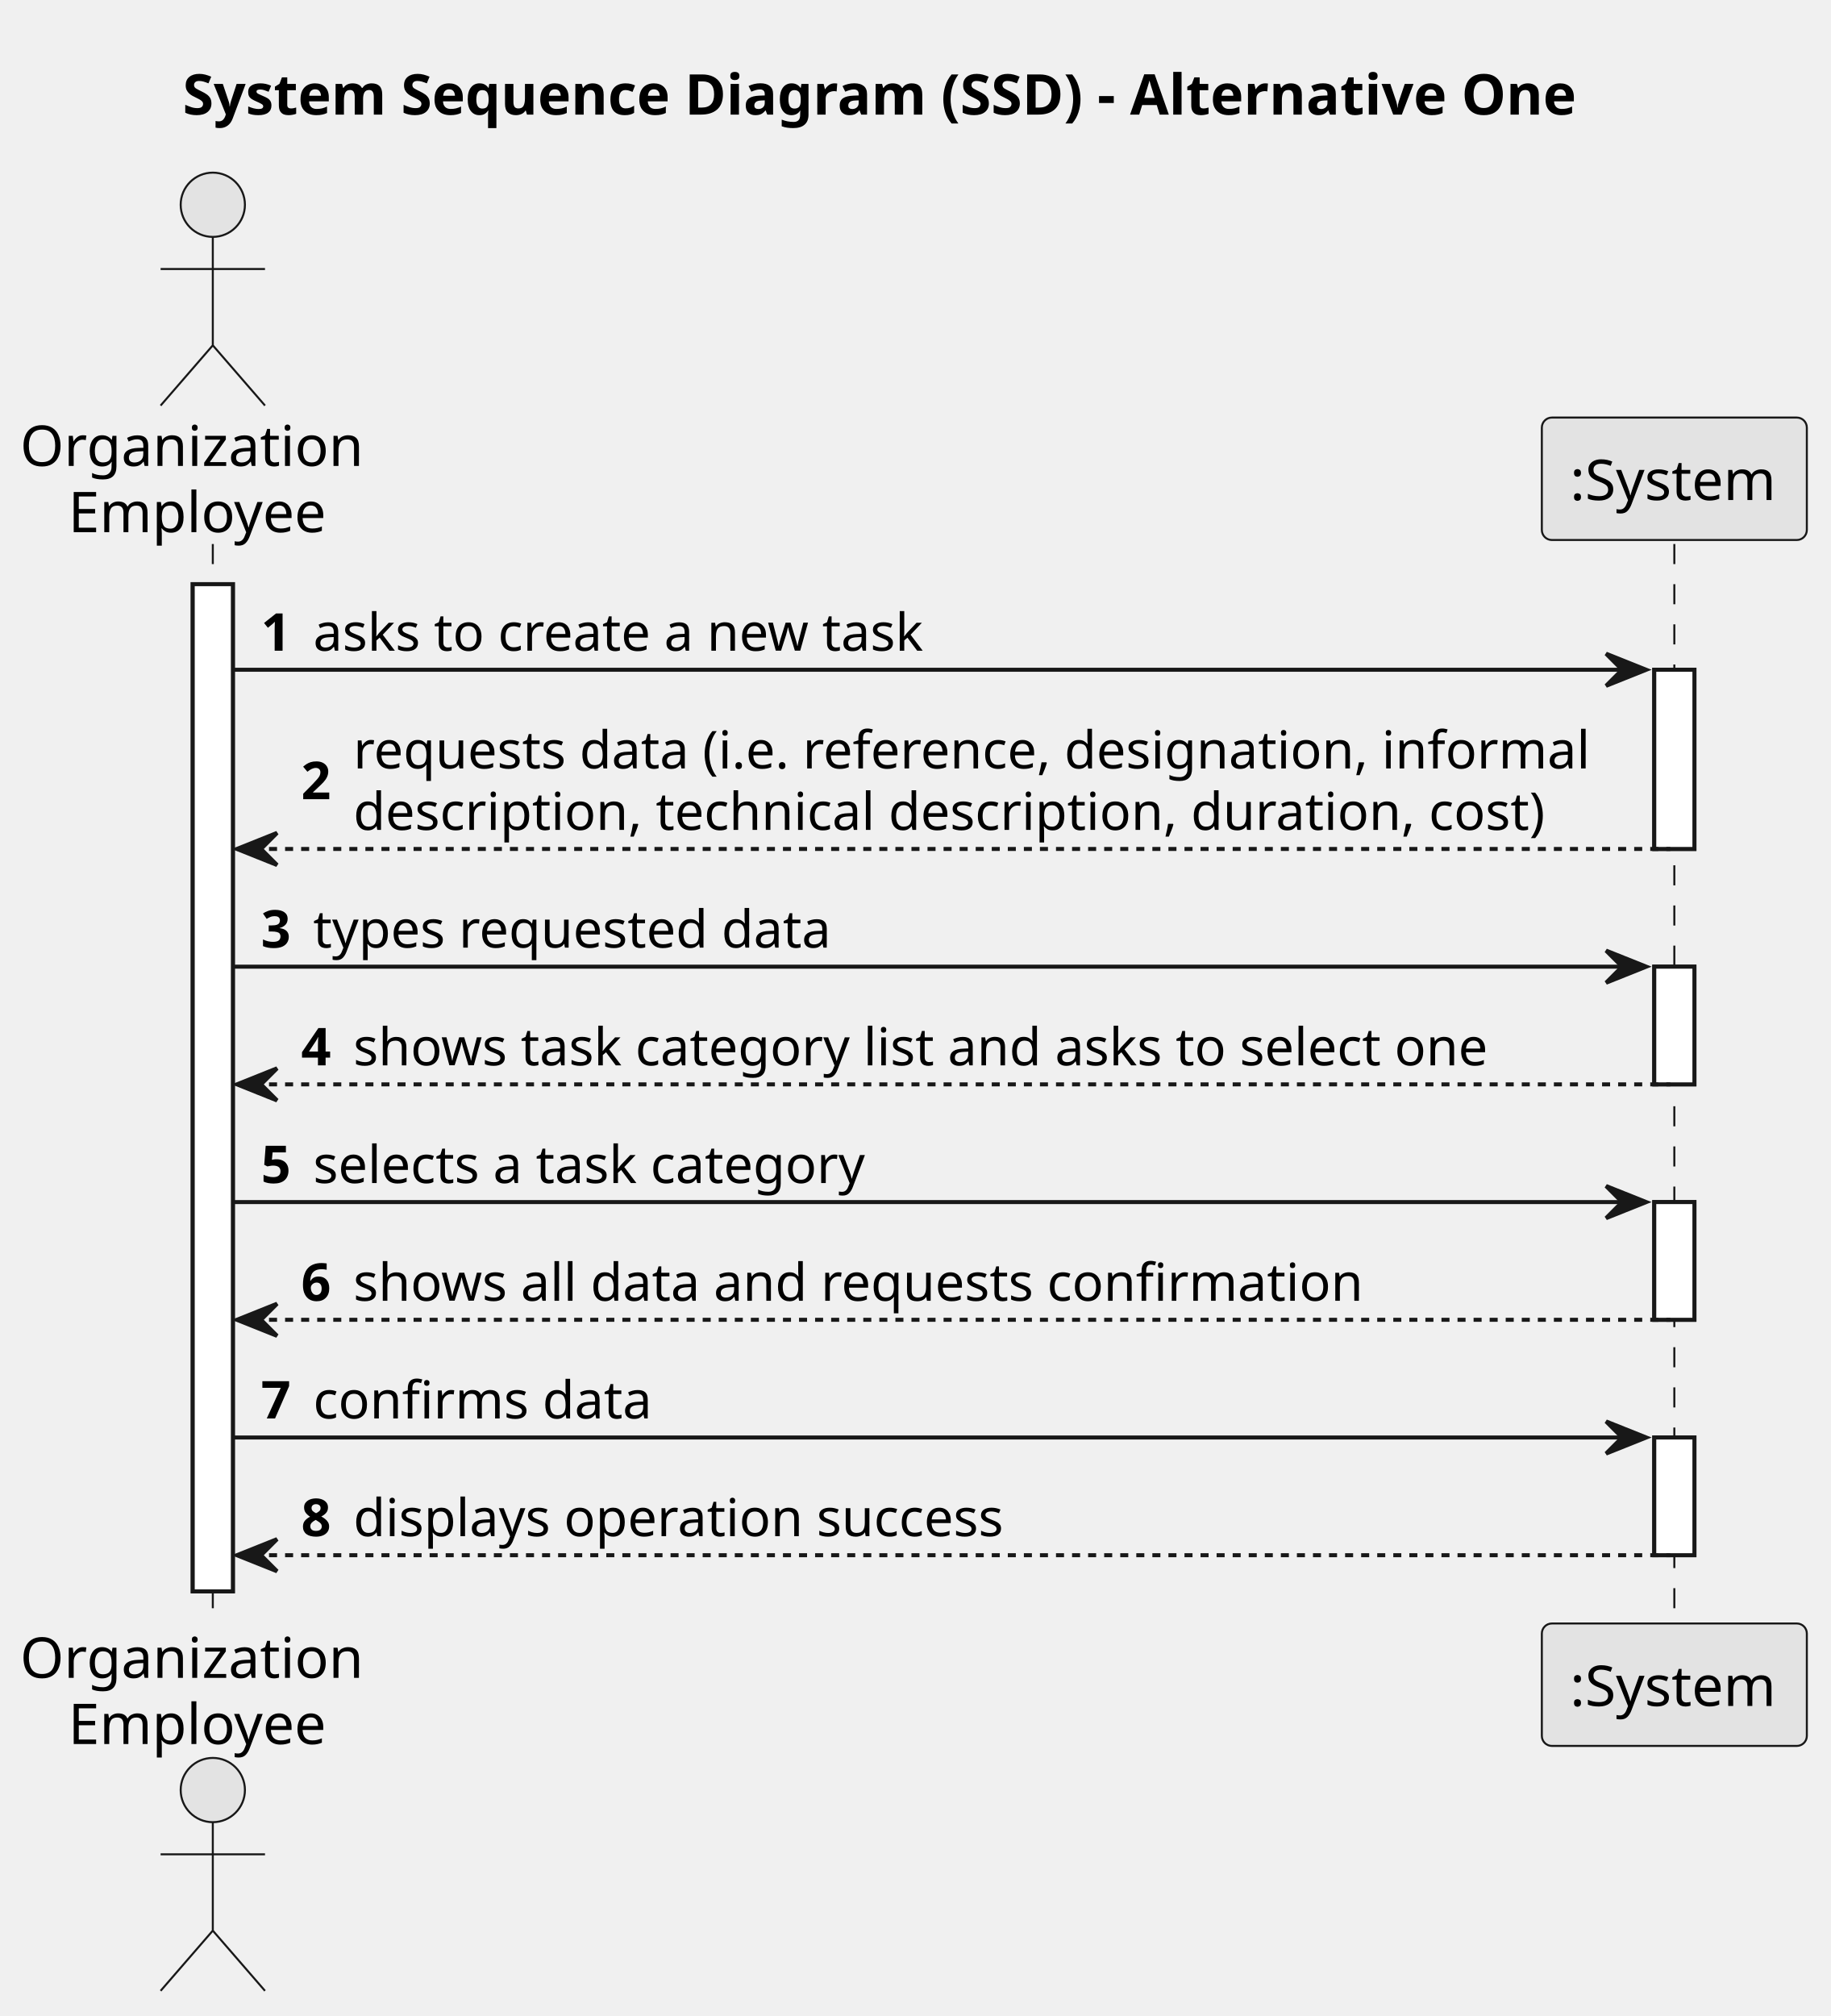
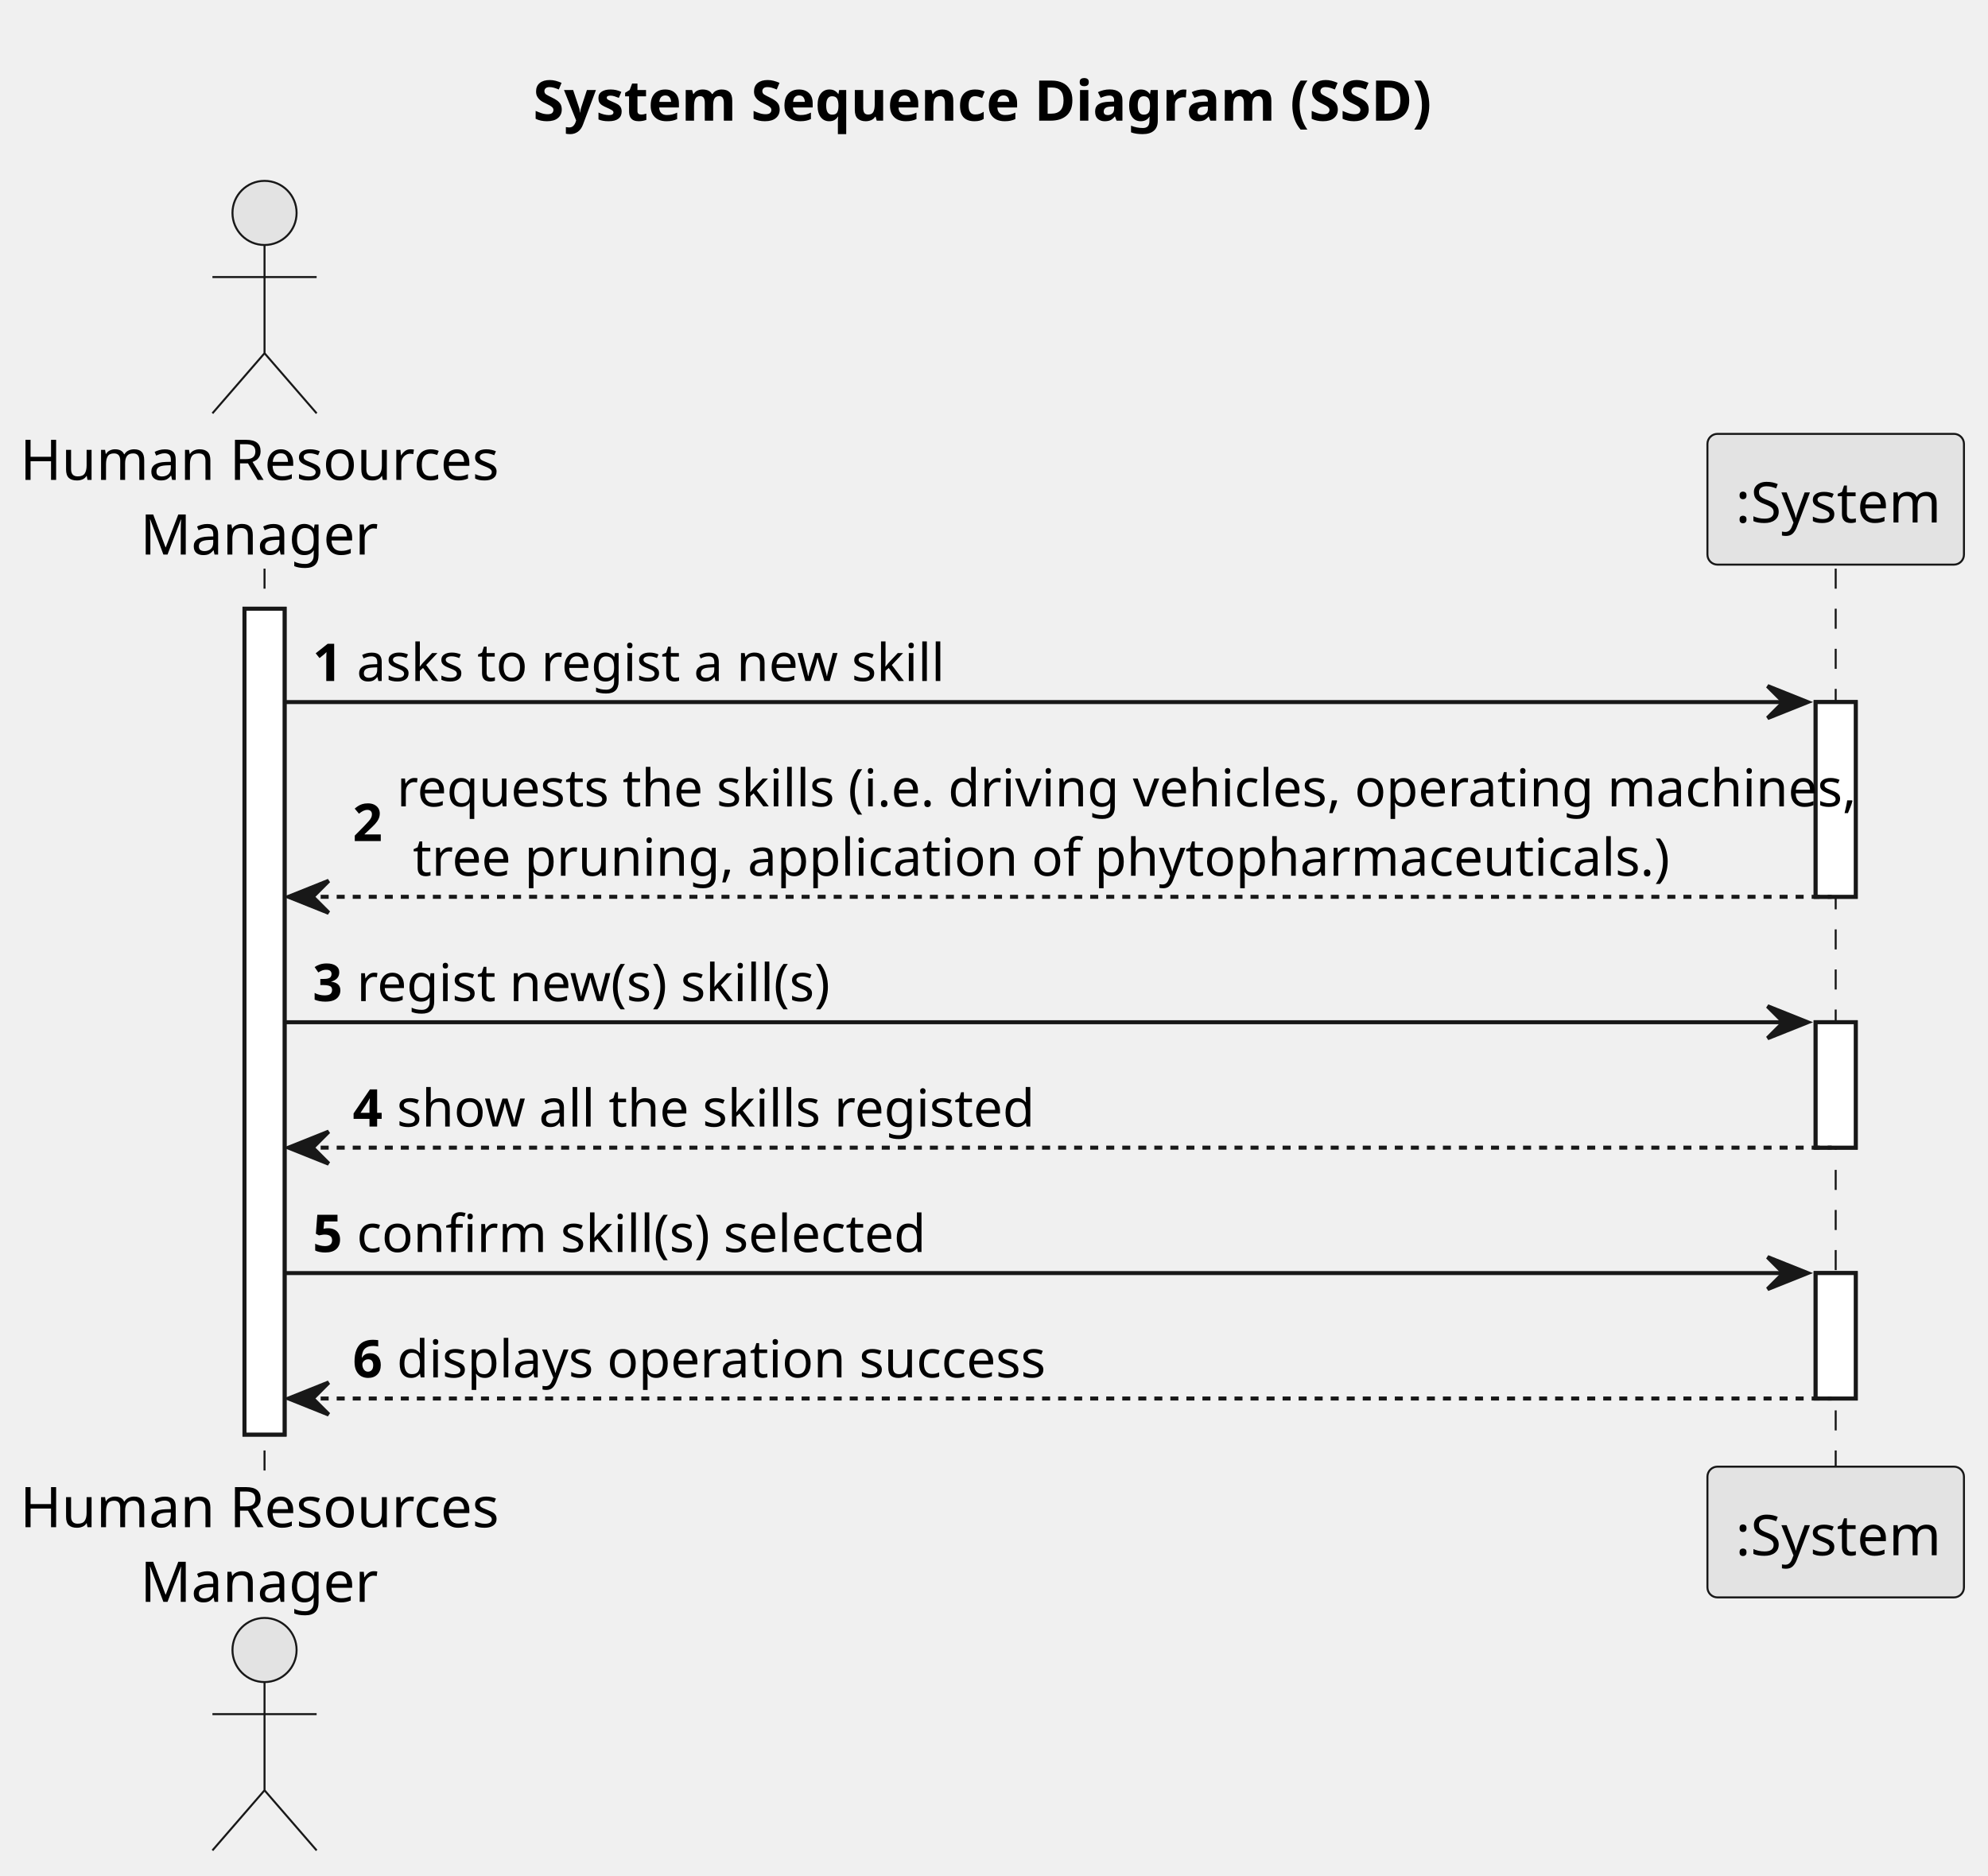
- <svg xmlns="http://www.w3.org/2000/svg" contentStyleType="text/css" height="502px" preserveAspectRatio="none" style="width:456px;height:502px;background:#FFFFFF;" version="1.1" viewBox="0 0 456 502" width="456px" zoomAndPan="magnify">
+ <svg xmlns="http://www.w3.org/2000/svg" contentStyleType="text/css" height="468px" preserveAspectRatio="none" style="width:496px;height:468px;background:#FFFFFF;" version="1.1" viewBox="0 0 496 468" width="496px" zoomAndPan="magnify">
  <defs />
  <g>
-     <text fill="#000000" font-family="sans-serif" font-size="14" font-weight="bold" lengthAdjust="spacing" textLength="363" x="45.5" y="28.535">System Sequence Diagram (SSD) - Alternative One</text>
-     <rect fill="#FFFFFF" height="250.795" style="stroke:#181818;stroke-width:1.0;" width="10" x="48" y="145.465" />
-     <rect fill="#FFFFFF" height="44.621" style="stroke:#181818;stroke-width:1.0;" width="10" x="412" y="166.775" />
-     <rect fill="#FFFFFF" height="29.311" style="stroke:#181818;stroke-width:1.0;" width="10" x="412" y="240.707" />
-     <rect fill="#FFFFFF" height="29.311" style="stroke:#181818;stroke-width:1.0;" width="10" x="412" y="299.328" />
-     <rect fill="#FFFFFF" height="29.311" style="stroke:#181818;stroke-width:1.0;" width="10" x="412" y="357.949" />
-     <line style="stroke:#181818;stroke-width:0.5;stroke-dasharray:5.0,5.0;" x1="53" x2="53" y1="135.465" y2="405.26" />
-     <line style="stroke:#181818;stroke-width:0.5;stroke-dasharray:5.0,5.0;" x1="417" x2="417" y1="135.465" y2="405.26" />
-     <text fill="#000000" font-family="sans-serif" font-size="14" lengthAdjust="spacing" textLength="90" x="5" y="116.023">Organization</text>
-     <text fill="#000000" font-family="sans-serif" font-size="14" lengthAdjust="spacing" textLength="66" x="17" y="132.512">Employee</text>
-     <ellipse cx="53" cy="50.988" fill="#E3E3E3" rx="8" ry="8" style="stroke:#181818;stroke-width:0.5;" />
-     <path d="M53,58.988 L53,85.988 M40,66.988 L66,66.988 M53,85.988 L40,100.988 M53,85.988 L66,100.988 " fill="none" style="stroke:#181818;stroke-width:0.5;" />
-     <text fill="#000000" font-family="sans-serif" font-size="14" lengthAdjust="spacing" textLength="90" x="5" y="417.795">Organization</text>
-     <text fill="#000000" font-family="sans-serif" font-size="14" lengthAdjust="spacing" textLength="66" x="17" y="434.283">Employee</text>
-     <ellipse cx="53" cy="445.736" fill="#E3E3E3" rx="8" ry="8" style="stroke:#181818;stroke-width:0.5;" />
-     <path d="M53,453.736 L53,480.736 M40,461.736 L66,461.736 M53,480.736 L40,495.736 M53,480.736 L66,495.736 " fill="none" style="stroke:#181818;stroke-width:0.5;" />
-     <rect fill="#E3E3E3" height="30.488" rx="2.5" ry="2.5" style="stroke:#181818;stroke-width:0.5;" width="66" x="384" y="103.977" />
-     <text fill="#000000" font-family="sans-serif" font-size="14" lengthAdjust="spacing" textLength="52" x="391" y="124.512">:System</text>
-     <rect fill="#E3E3E3" height="30.488" rx="2.5" ry="2.5" style="stroke:#181818;stroke-width:0.5;" width="66" x="384" y="404.26" />
-     <text fill="#000000" font-family="sans-serif" font-size="14" lengthAdjust="spacing" textLength="52" x="391" y="424.795">:System</text>
-     <rect fill="#FFFFFF" height="250.795" style="stroke:#181818;stroke-width:1.0;" width="10" x="48" y="145.465" />
-     <rect fill="#FFFFFF" height="44.621" style="stroke:#181818;stroke-width:1.0;" width="10" x="412" y="166.775" />
-     <rect fill="#FFFFFF" height="29.311" style="stroke:#181818;stroke-width:1.0;" width="10" x="412" y="240.707" />
-     <rect fill="#FFFFFF" height="29.311" style="stroke:#181818;stroke-width:1.0;" width="10" x="412" y="299.328" />
-     <rect fill="#FFFFFF" height="29.311" style="stroke:#181818;stroke-width:1.0;" width="10" x="412" y="357.949" />
-     <polygon fill="#181818" points="400,162.775,410,166.775,400,170.775,404,166.775" style="stroke:#181818;stroke-width:1.0;" />
-     <line style="stroke:#181818;stroke-width:1.0;" x1="58" x2="406" y1="166.775" y2="166.775" />
-     <text fill="#000000" font-family="sans-serif" font-size="13" font-weight="bold" lengthAdjust="spacing" textLength="9" x="65" y="162.033">1</text>
-     <text fill="#000000" font-family="sans-serif" font-size="13" lengthAdjust="spacing" textLength="159" x="78" y="162.033">asks to create a new task</text>
-     <polygon fill="#181818" points="69,207.397,59,211.397,69,215.397,65,211.397" style="stroke:#181818;stroke-width:1.0;" />
-     <line style="stroke:#181818;stroke-width:1.0;stroke-dasharray:2.0,2.0;" x1="63" x2="416" y1="211.397" y2="211.397" />
-     <text fill="#000000" font-family="sans-serif" font-size="13" font-weight="bold" lengthAdjust="spacing" textLength="9" x="75" y="198.999">2</text>
-     <text fill="#000000" font-family="sans-serif" font-size="13" lengthAdjust="spacing" textLength="317" x="88" y="191.344">requests data (i.e. reference, designation, informal</text>
-     <text fill="#000000" font-family="sans-serif" font-size="13" lengthAdjust="spacing" textLength="311" x="88" y="206.654">description, technical description, duration, cost)</text>
-     <polygon fill="#181818" points="400,236.707,410,240.707,400,244.707,404,240.707" style="stroke:#181818;stroke-width:1.0;" />
-     <line style="stroke:#181818;stroke-width:1.0;" x1="58" x2="406" y1="240.707" y2="240.707" />
-     <text fill="#000000" font-family="sans-serif" font-size="13" font-weight="bold" lengthAdjust="spacing" textLength="9" x="65" y="235.965">3</text>
-     <text fill="#000000" font-family="sans-serif" font-size="13" lengthAdjust="spacing" textLength="131" x="78" y="235.965">types requested data</text>
-     <polygon fill="#181818" points="69,266.018,59,270.018,69,274.018,65,270.018" style="stroke:#181818;stroke-width:1.0;" />
-     <line style="stroke:#181818;stroke-width:1.0;stroke-dasharray:2.0,2.0;" x1="63" x2="416" y1="270.018" y2="270.018" />
-     <text fill="#000000" font-family="sans-serif" font-size="13" font-weight="bold" lengthAdjust="spacing" textLength="9" x="75" y="265.275">4</text>
-     <text fill="#000000" font-family="sans-serif" font-size="13" lengthAdjust="spacing" textLength="298" x="88" y="265.275">shows task category list and asks to select one</text>
-     <polygon fill="#181818" points="400,295.328,410,299.328,400,303.328,404,299.328" style="stroke:#181818;stroke-width:1.0;" />
-     <line style="stroke:#181818;stroke-width:1.0;" x1="58" x2="406" y1="299.328" y2="299.328" />
-     <text fill="#000000" font-family="sans-serif" font-size="13" font-weight="bold" lengthAdjust="spacing" textLength="9" x="65" y="294.586">5</text>
-     <text fill="#000000" font-family="sans-serif" font-size="13" lengthAdjust="spacing" textLength="144" x="78" y="294.586">selects a task category</text>
-     <polygon fill="#181818" points="69,324.639,59,328.639,69,332.639,65,328.639" style="stroke:#181818;stroke-width:1.0;" />
-     <line style="stroke:#181818;stroke-width:1.0;stroke-dasharray:2.0,2.0;" x1="63" x2="416" y1="328.639" y2="328.639" />
-     <text fill="#000000" font-family="sans-serif" font-size="13" font-weight="bold" lengthAdjust="spacing" textLength="9" x="75" y="323.897">6</text>
-     <text fill="#000000" font-family="sans-serif" font-size="13" lengthAdjust="spacing" textLength="260" x="88" y="323.897">shows all data and requests confirmation</text>
-     <polygon fill="#181818" points="400,353.949,410,357.949,400,361.949,404,357.949" style="stroke:#181818;stroke-width:1.0;" />
-     <line style="stroke:#181818;stroke-width:1.0;" x1="58" x2="406" y1="357.949" y2="357.949" />
-     <text fill="#000000" font-family="sans-serif" font-size="13" font-weight="bold" lengthAdjust="spacing" textLength="9" x="65" y="353.207">7</text>
-     <text fill="#000000" font-family="sans-serif" font-size="13" lengthAdjust="spacing" textLength="87" x="78" y="353.207">confirms data</text>
-     <polygon fill="#181818" points="69,383.26,59,387.26,69,391.26,65,387.26" style="stroke:#181818;stroke-width:1.0;" />
-     <line style="stroke:#181818;stroke-width:1.0;stroke-dasharray:2.0,2.0;" x1="63" x2="416" y1="387.26" y2="387.26" />
-     <text fill="#000000" font-family="sans-serif" font-size="13" font-weight="bold" lengthAdjust="spacing" textLength="9" x="75" y="382.518">8</text>
-     <text fill="#000000" font-family="sans-serif" font-size="13" lengthAdjust="spacing" textLength="170" x="88" y="382.518">displays operation success</text>
+     <text fill="#000000" font-family="sans-serif" font-size="14" font-weight="bold" lengthAdjust="spacing" textLength="228" x="133" y="30.107">System Sequence Diagram (SSD)</text>
+     <rect fill="#FFFFFF" height="206.037" style="stroke:#181818;stroke-width:1.0;" width="10" x="61" y="151.863" />
+     <rect fill="#FFFFFF" height="48.582" style="stroke:#181818;stroke-width:1.0;" width="10" x="453" y="175.154" />
+     <rect fill="#FFFFFF" height="31.291" style="stroke:#181818;stroke-width:1.0;" width="10" x="453" y="255.027" />
+     <rect fill="#FFFFFF" height="31.291" style="stroke:#181818;stroke-width:1.0;" width="10" x="453" y="317.609" />
+     <line style="stroke:#181818;stroke-width:0.5;stroke-dasharray:5.0,5.0;" x1="66" x2="66" y1="141.863" y2="366.9" />
+     <line style="stroke:#181818;stroke-width:0.5;stroke-dasharray:5.0,5.0;" x1="458" x2="458" y1="141.863" y2="366.9" />
+     <text fill="#000000" font-family="sans-serif" font-size="14" lengthAdjust="spacing" textLength="116" x="5" y="119.728">Human Resources</text>
+     <text fill="#000000" font-family="sans-serif" font-size="14" lengthAdjust="spacing" textLength="56" x="35" y="138.35">Manager</text>
+     <ellipse cx="66" cy="53.121" fill="#E3E3E3" rx="8" ry="8" style="stroke:#181818;stroke-width:0.5;" />
+     <path d="M66,61.121 L66,88.121 M53,69.121 L79,69.121 M66,88.121 L53,103.121 M66,88.121 L79,103.121 " fill="none" style="stroke:#181818;stroke-width:0.5;" />
+     <text fill="#000000" font-family="sans-serif" font-size="14" lengthAdjust="spacing" textLength="116" x="5" y="381.008">Human Resources</text>
+     <text fill="#000000" font-family="sans-serif" font-size="14" lengthAdjust="spacing" textLength="56" x="35" y="399.629">Manager</text>
+     <ellipse cx="66" cy="411.643" fill="#E3E3E3" rx="8" ry="8" style="stroke:#181818;stroke-width:0.5;" />
+     <path d="M66,419.643 L66,446.643 M53,427.643 L79,427.643 M66,446.643 L53,461.643 M66,446.643 L79,461.643 " fill="none" style="stroke:#181818;stroke-width:0.5;" />
+     <rect fill="#E3E3E3" height="32.621" rx="2.5" ry="2.5" style="stroke:#181818;stroke-width:0.5;" width="64" x="426" y="108.242" />
+     <text fill="#000000" font-family="sans-serif" font-size="14" lengthAdjust="spacing" textLength="50" x="433" y="130.35">:System</text>
+     <rect fill="#E3E3E3" height="32.621" rx="2.5" ry="2.5" style="stroke:#181818;stroke-width:0.5;" width="64" x="426" y="365.9" />
+     <text fill="#000000" font-family="sans-serif" font-size="14" lengthAdjust="spacing" textLength="50" x="433" y="388.008">:System</text>
+     <rect fill="#FFFFFF" height="206.037" style="stroke:#181818;stroke-width:1.0;" width="10" x="61" y="151.863" />
+     <rect fill="#FFFFFF" height="48.582" style="stroke:#181818;stroke-width:1.0;" width="10" x="453" y="175.154" />
+     <rect fill="#FFFFFF" height="31.291" style="stroke:#181818;stroke-width:1.0;" width="10" x="453" y="255.027" />
+     <rect fill="#FFFFFF" height="31.291" style="stroke:#181818;stroke-width:1.0;" width="10" x="453" y="317.609" />
+     <polygon fill="#181818" points="441,171.154,451,175.154,441,179.154,445,175.154" style="stroke:#181818;stroke-width:1.0;" />
+     <line style="stroke:#181818;stroke-width:1.0;" x1="71" x2="447" y1="175.154" y2="175.154" />
+     <text fill="#000000" font-family="sans-serif" font-size="13" font-weight="bold" lengthAdjust="spacing" textLength="7" x="78" y="169.892">1</text>
+     <text fill="#000000" font-family="sans-serif" font-size="13" lengthAdjust="spacing" textLength="144" x="89" y="169.892">asks to regist a new skill</text>
+     <polygon fill="#181818" points="82,219.736,72,223.736,82,227.736,78,223.736" style="stroke:#181818;stroke-width:1.0;" />
+     <line style="stroke:#181818;stroke-width:1.0;stroke-dasharray:2.0,2.0;" x1="76" x2="457" y1="223.736" y2="223.736" />
+     <text fill="#000000" font-family="sans-serif" font-size="13" font-weight="bold" lengthAdjust="spacing" textLength="7" x="88" y="209.828">2</text>
+     <text fill="#000000" font-family="sans-serif" font-size="13" lengthAdjust="spacing" textLength="347" x="99" y="201.183">requests the skills (i.e. driving vehicles, operating machines,</text>
+     <text fill="#000000" font-family="sans-serif" font-size="13" lengthAdjust="spacing" textLength="291" x="103" y="218.474">tree pruning, application of phytopharmaceuticals.)</text>
+     <polygon fill="#181818" points="441,251.027,451,255.027,441,259.027,445,255.027" style="stroke:#181818;stroke-width:1.0;" />
+     <line style="stroke:#181818;stroke-width:1.0;" x1="71" x2="447" y1="255.027" y2="255.027" />
+     <text fill="#000000" font-family="sans-serif" font-size="13" font-weight="bold" lengthAdjust="spacing" textLength="7" x="78" y="249.765">3</text>
+     <text fill="#000000" font-family="sans-serif" font-size="13" lengthAdjust="spacing" textLength="116" x="89" y="249.765">regist new(s) skill(s)</text>
+     <polygon fill="#181818" points="82,282.318,72,286.318,82,290.318,78,286.318" style="stroke:#181818;stroke-width:1.0;" />
+     <line style="stroke:#181818;stroke-width:1.0;stroke-dasharray:2.0,2.0;" x1="76" x2="457" y1="286.318" y2="286.318" />
+     <text fill="#000000" font-family="sans-serif" font-size="13" font-weight="bold" lengthAdjust="spacing" textLength="7" x="88" y="281.056">4</text>
+     <text fill="#000000" font-family="sans-serif" font-size="13" lengthAdjust="spacing" textLength="153" x="99" y="281.056">show all the skills registed</text>
+     <polygon fill="#181818" points="441,313.609,451,317.609,441,321.609,445,317.609" style="stroke:#181818;stroke-width:1.0;" />
+     <line style="stroke:#181818;stroke-width:1.0;" x1="71" x2="447" y1="317.609" y2="317.609" />
+     <text fill="#000000" font-family="sans-serif" font-size="13" font-weight="bold" lengthAdjust="spacing" textLength="7" x="78" y="312.347">5</text>
+     <text fill="#000000" font-family="sans-serif" font-size="13" lengthAdjust="spacing" textLength="137" x="89" y="312.347">confirm skill(s) selected</text>
+     <polygon fill="#181818" points="82,344.9,72,348.9,82,352.9,78,348.9" style="stroke:#181818;stroke-width:1.0;" />
+     <line style="stroke:#181818;stroke-width:1.0;stroke-dasharray:2.0,2.0;" x1="76" x2="457" y1="348.9" y2="348.9" />
+     <text fill="#000000" font-family="sans-serif" font-size="13" font-weight="bold" lengthAdjust="spacing" textLength="7" x="88" y="343.638">6</text>
+     <text fill="#000000" font-family="sans-serif" font-size="13" lengthAdjust="spacing" textLength="158" x="99" y="343.638">displays operation success</text>
  </g>
</svg>
